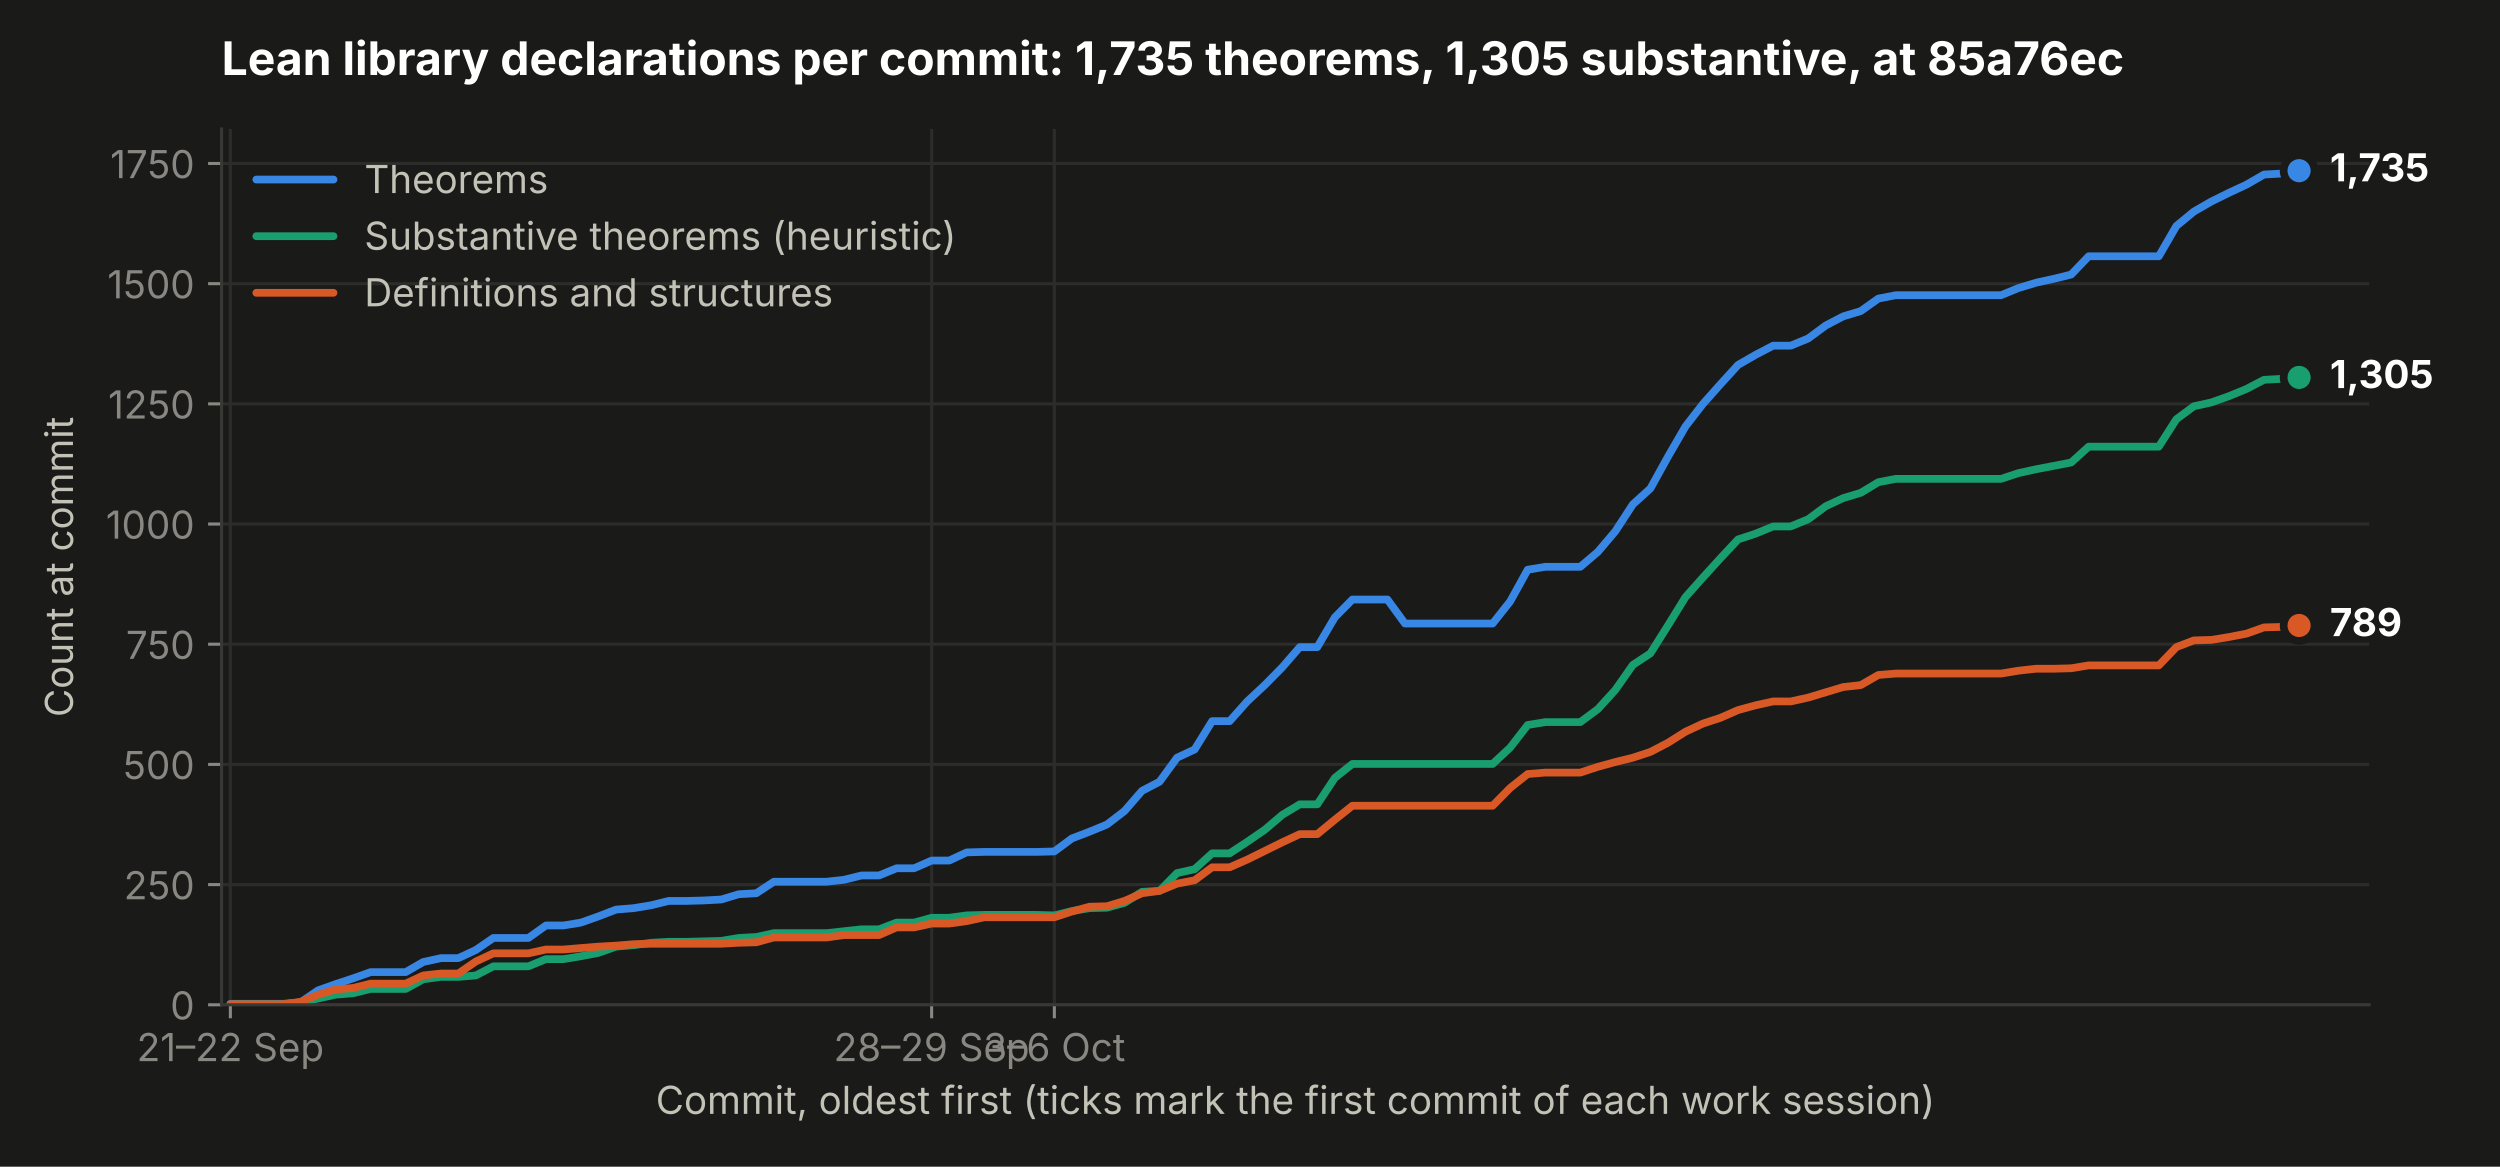
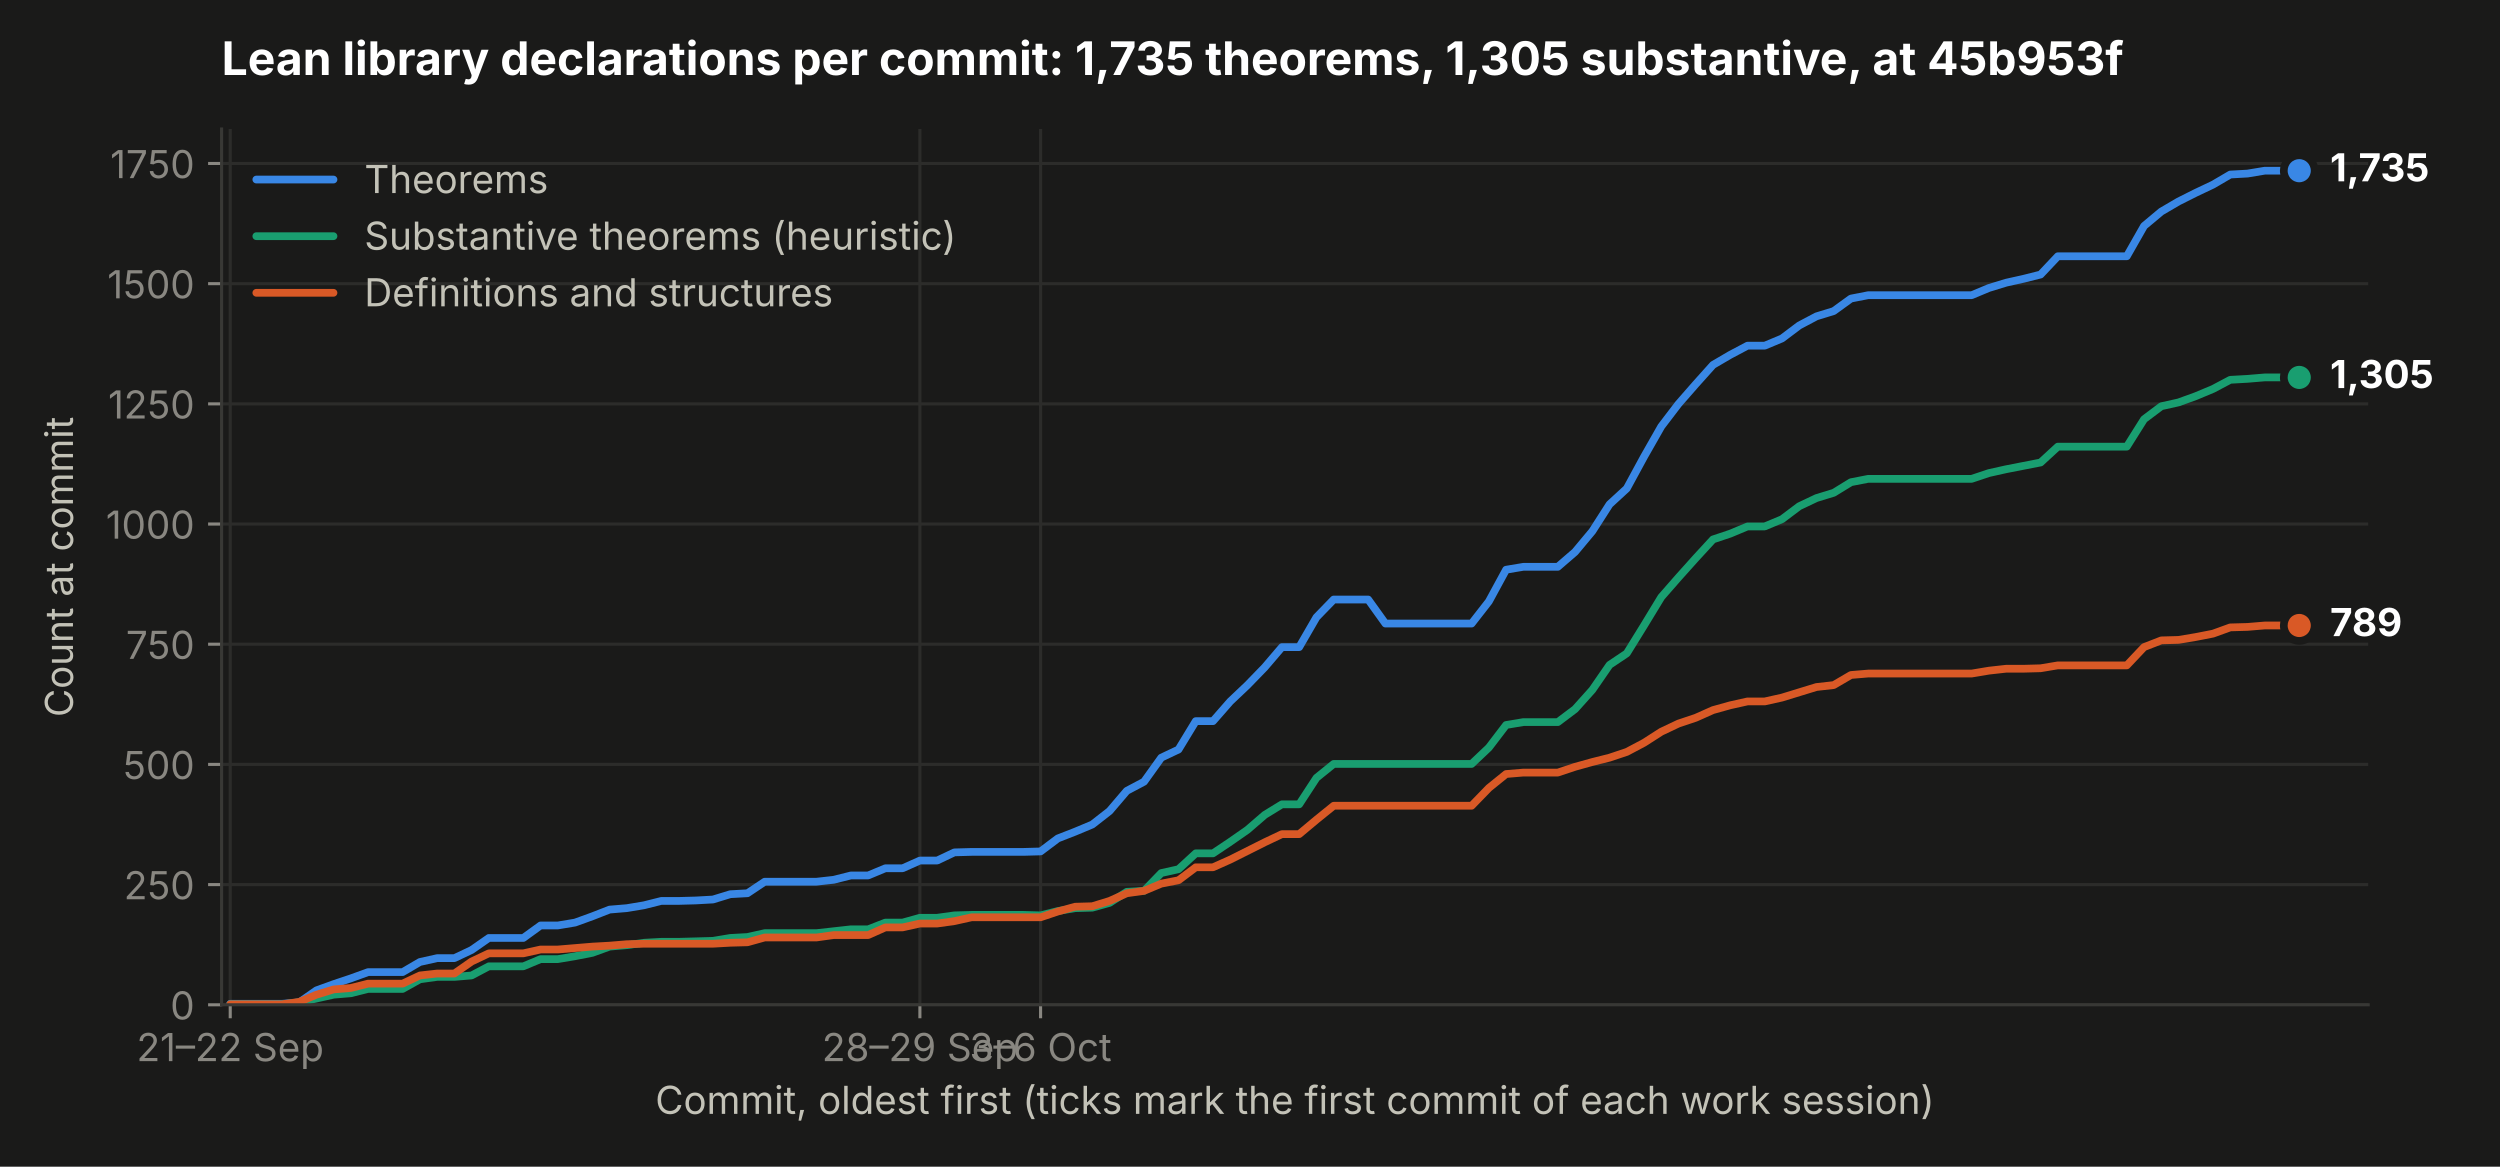
<svg xmlns="http://www.w3.org/2000/svg" xmlns:xlink="http://www.w3.org/1999/xlink" width="648pt" height="302.4pt" viewBox="0 0 648 302.4" version="1.1">
  <defs>
    <style type="text/css">*{stroke-linejoin: round; stroke-linecap: butt}</style>
  </defs>
  <g id="figure_1">
    <g id="patch_1">
      <path d="M 0 302.4 L 648 302.4 L 648 0 L 0 0 z " style="fill: #1a1a19" />
    </g>
    <g id="axes_1">
      <g id="patch_2">
-         <path d="M 57.44 260.44 L 614.098 260.44 L 614.098 33.44 L 57.44 33.44 z " style="fill: #1a1a19" />
+         <path d="M 57.44 260.44 L 613.835 260.44 L 613.835 33.44 L 57.44 33.44 z " style="fill: #1a1a19" />
      </g>
      <g id="matplotlib.axis_1">
        <g id="xtick_1">
          <g id="line2d_1">
-             <path d="M 59.712 260.44 L 59.712 33.44 " clip-path="url(#p579449c803)" style="fill: none; stroke: #2c2c2a; stroke-width: 0.8; stroke-linecap: square" />
+             <path d="M 59.675 260.44 L 59.675 33.44 " clip-path="url(#p186a2ca321)" style="fill: none; stroke: #2c2c2a; stroke-width: 0.8; stroke-linecap: square" />
          </g>
          <g id="line2d_2">
            <defs>
              <path id="m02e6627c96" d="M 0 0 L 0 3.5 " style="stroke: #898781; stroke-width: 0.8" />
            </defs>
            <g>
-               <use xlink:href="#m02e6627c96" x="59.712" y="260.44" style="fill: #898781; stroke: #898781; stroke-width: 0.8" />
+               <use xlink:href="#m02e6627c96" x="59.675" y="260.44" style="fill: #898781; stroke: #898781; stroke-width: 0.8" />
            </g>
          </g>
          <g id="text_1">
-             <text style="font-size: 10px; font-family: 'Inter', 'Helvetica Neue', 'Arial', 'DejaVu Sans', sans-serif; text-anchor: middle; fill: #898781" x="59.712" y="275.038" transform="rotate(-0 59.71207 275.0384)">21–22 Sep</text>
+             <text style="font-size: 10px; font-family: 'Inter', 'Helvetica Neue', 'Arial', 'DejaVu Sans', sans-serif; text-anchor: middle; fill: #898781" x="59.675" y="275.038" transform="rotate(-0 59.67452 275.0384)">21–22 Sep</text>
          </g>
        </g>
        <g id="xtick_2">
          <g id="line2d_3">
-             <path d="M 241.478 260.44 L 241.478 33.44 " clip-path="url(#p579449c803)" style="fill: none; stroke: #2c2c2a; stroke-width: 0.8; stroke-linecap: square" />
+             <path d="M 238.436 260.44 L 238.436 33.44 " clip-path="url(#p186a2ca321)" style="fill: none; stroke: #2c2c2a; stroke-width: 0.8; stroke-linecap: square" />
          </g>
          <g id="line2d_4">
            <g>
-               <use xlink:href="#m02e6627c96" x="241.478" y="260.44" style="fill: #898781; stroke: #898781; stroke-width: 0.8" />
+               <use xlink:href="#m02e6627c96" x="238.436" y="260.44" style="fill: #898781; stroke: #898781; stroke-width: 0.8" />
            </g>
          </g>
          <g id="text_2">
-             <text style="font-size: 10px; font-family: 'Inter', 'Helvetica Neue', 'Arial', 'DejaVu Sans', sans-serif; text-anchor: middle; fill: #898781" x="241.478" y="275.038" transform="rotate(-0 241.4781 275.0384)">28–29 Sep</text>
+             <text style="font-size: 10px; font-family: 'Inter', 'Helvetica Neue', 'Arial', 'DejaVu Sans', sans-serif; text-anchor: middle; fill: #898781" x="238.436" y="275.038" transform="rotate(-0 238.4359 275.0384)">28–29 Sep</text>
          </g>
        </g>
        <g id="xtick_3">
          <g id="line2d_5">
-             <path d="M 273.287 260.44 L 273.287 33.44 " clip-path="url(#p579449c803)" style="fill: none; stroke: #2c2c2a; stroke-width: 0.8; stroke-linecap: square" />
+             <path d="M 269.719 260.44 L 269.719 33.44 " clip-path="url(#p186a2ca321)" style="fill: none; stroke: #2c2c2a; stroke-width: 0.8; stroke-linecap: square" />
          </g>
          <g id="line2d_6">
            <g>
-               <use xlink:href="#m02e6627c96" x="273.287" y="260.44" style="fill: #898781; stroke: #898781; stroke-width: 0.8" />
+               <use xlink:href="#m02e6627c96" x="269.719" y="260.44" style="fill: #898781; stroke: #898781; stroke-width: 0.8" />
            </g>
          </g>
          <g id="text_3">
-             <text style="font-size: 10px; font-family: 'Inter', 'Helvetica Neue', 'Arial', 'DejaVu Sans', sans-serif; text-anchor: middle; fill: #898781" x="273.287" y="275.038" transform="rotate(-0 273.2871 275.0384)">3–6 Oct</text>
+             <text style="font-size: 10px; font-family: 'Inter', 'Helvetica Neue', 'Arial', 'DejaVu Sans', sans-serif; text-anchor: middle; fill: #898781" x="269.719" y="275.038" transform="rotate(-0 269.7192 275.0384)">3–6 Oct</text>
          </g>
        </g>
        <g id="text_4">
-           <text style="font-size: 10px; font-family: 'Inter', 'Helvetica Neue', 'Arial', 'DejaVu Sans', sans-serif; text-anchor: middle; fill: #c3c2b7" x="335.769" y="288.717" transform="rotate(-0 335.7692 288.7166)">Commit, oldest first (ticks mark the first commit of each work session)</text>
+           <text style="font-size: 10px; font-family: 'Inter', 'Helvetica Neue', 'Arial', 'DejaVu Sans', sans-serif; text-anchor: middle; fill: #c3c2b7" x="335.637" y="288.717" transform="rotate(-0 335.6375 288.7166)">Commit, oldest first (ticks mark the first commit of each work session)</text>
        </g>
      </g>
      <g id="matplotlib.axis_2">
        <g id="ytick_1">
          <g id="line2d_7">
-             <path d="M 57.44 260.44 L 614.098 260.44 " clip-path="url(#p579449c803)" style="fill: none; stroke: #2c2c2a; stroke-width: 0.8; stroke-linecap: square" />
+             <path d="M 57.44 260.44 L 613.835 260.44 " clip-path="url(#p186a2ca321)" style="fill: none; stroke: #2c2c2a; stroke-width: 0.8; stroke-linecap: square" />
          </g>
          <g id="line2d_8">
            <defs>
              <path id="mba09e6026b" d="M 0 0 L -3.5 0 " style="stroke: #898781; stroke-width: 0.8" />
            </defs>
            <g>
              <use xlink:href="#mba09e6026b" x="57.44" y="260.44" style="fill: #898781; stroke: #898781; stroke-width: 0.8" />
            </g>
          </g>
          <g id="text_5">
            <text style="font-size: 10px; font-family: 'Inter', 'Helvetica Neue', 'Arial', 'DejaVu Sans', sans-serif; text-anchor: end; fill: #898781" x="50.44" y="264.239" transform="rotate(-0 50.44 264.2392)">0</text>
          </g>
        </g>
        <g id="ytick_2">
          <g id="line2d_9">
-             <path d="M 57.44 229.288 L 614.098 229.288 " clip-path="url(#p579449c803)" style="fill: none; stroke: #2c2c2a; stroke-width: 0.8; stroke-linecap: square" />
+             <path d="M 57.44 229.288 L 613.835 229.288 " clip-path="url(#p186a2ca321)" style="fill: none; stroke: #2c2c2a; stroke-width: 0.8; stroke-linecap: square" />
          </g>
          <g id="line2d_10">
            <g>
              <use xlink:href="#mba09e6026b" x="57.44" y="229.288" style="fill: #898781; stroke: #898781; stroke-width: 0.8" />
            </g>
          </g>
          <g id="text_6">
            <text style="font-size: 10px; font-family: 'Inter', 'Helvetica Neue', 'Arial', 'DejaVu Sans', sans-serif; text-anchor: end; fill: #898781" x="50.44" y="233.087" transform="rotate(-0 50.44 233.087)">250</text>
          </g>
        </g>
        <g id="ytick_3">
          <g id="line2d_11">
-             <path d="M 57.44 198.136 L 614.098 198.136 " clip-path="url(#p579449c803)" style="fill: none; stroke: #2c2c2a; stroke-width: 0.8; stroke-linecap: square" />
+             <path d="M 57.44 198.136 L 613.835 198.136 " clip-path="url(#p186a2ca321)" style="fill: none; stroke: #2c2c2a; stroke-width: 0.8; stroke-linecap: square" />
          </g>
          <g id="line2d_12">
            <g>
              <use xlink:href="#mba09e6026b" x="57.44" y="198.136" style="fill: #898781; stroke: #898781; stroke-width: 0.8" />
            </g>
          </g>
          <g id="text_7">
            <text style="font-size: 10px; font-family: 'Inter', 'Helvetica Neue', 'Arial', 'DejaVu Sans', sans-serif; text-anchor: end; fill: #898781" x="50.44" y="201.935" transform="rotate(-0 50.44 201.9348)">500</text>
          </g>
        </g>
        <g id="ytick_4">
          <g id="line2d_13">
-             <path d="M 57.44 166.983 L 614.098 166.983 " clip-path="url(#p579449c803)" style="fill: none; stroke: #2c2c2a; stroke-width: 0.8; stroke-linecap: square" />
+             <path d="M 57.44 166.983 L 613.835 166.983 " clip-path="url(#p186a2ca321)" style="fill: none; stroke: #2c2c2a; stroke-width: 0.8; stroke-linecap: square" />
          </g>
          <g id="line2d_14">
            <g>
              <use xlink:href="#mba09e6026b" x="57.44" y="166.983" style="fill: #898781; stroke: #898781; stroke-width: 0.8" />
            </g>
          </g>
          <g id="text_8">
            <text style="font-size: 10px; font-family: 'Inter', 'Helvetica Neue', 'Arial', 'DejaVu Sans', sans-serif; text-anchor: end; fill: #898781" x="50.44" y="170.783" transform="rotate(-0 50.44 170.7826)">750</text>
          </g>
        </g>
        <g id="ytick_5">
          <g id="line2d_15">
-             <path d="M 57.44 135.831 L 614.098 135.831 " clip-path="url(#p579449c803)" style="fill: none; stroke: #2c2c2a; stroke-width: 0.8; stroke-linecap: square" />
+             <path d="M 57.44 135.831 L 613.835 135.831 " clip-path="url(#p186a2ca321)" style="fill: none; stroke: #2c2c2a; stroke-width: 0.8; stroke-linecap: square" />
          </g>
          <g id="line2d_16">
            <g>
              <use xlink:href="#mba09e6026b" x="57.44" y="135.831" style="fill: #898781; stroke: #898781; stroke-width: 0.8" />
            </g>
          </g>
          <g id="text_9">
            <text style="font-size: 10px; font-family: 'Inter', 'Helvetica Neue', 'Arial', 'DejaVu Sans', sans-serif; text-anchor: end; fill: #898781" x="50.44" y="139.63" transform="rotate(-0 50.44 139.6303)">1000</text>
          </g>
        </g>
        <g id="ytick_6">
          <g id="line2d_17">
-             <path d="M 57.44 104.679 L 614.098 104.679 " clip-path="url(#p579449c803)" style="fill: none; stroke: #2c2c2a; stroke-width: 0.8; stroke-linecap: square" />
+             <path d="M 57.44 104.679 L 613.835 104.679 " clip-path="url(#p186a2ca321)" style="fill: none; stroke: #2c2c2a; stroke-width: 0.8; stroke-linecap: square" />
          </g>
          <g id="line2d_18">
            <g>
              <use xlink:href="#mba09e6026b" x="57.44" y="104.679" style="fill: #898781; stroke: #898781; stroke-width: 0.8" />
            </g>
          </g>
          <g id="text_10">
            <text style="font-size: 10px; font-family: 'Inter', 'Helvetica Neue', 'Arial', 'DejaVu Sans', sans-serif; text-anchor: end; fill: #898781" x="50.44" y="108.478" transform="rotate(-0 50.44 108.4781)">1250</text>
          </g>
        </g>
        <g id="ytick_7">
          <g id="line2d_19">
-             <path d="M 57.44 73.527 L 614.098 73.527 " clip-path="url(#p579449c803)" style="fill: none; stroke: #2c2c2a; stroke-width: 0.8; stroke-linecap: square" />
+             <path d="M 57.44 73.527 L 613.835 73.527 " clip-path="url(#p186a2ca321)" style="fill: none; stroke: #2c2c2a; stroke-width: 0.8; stroke-linecap: square" />
          </g>
          <g id="line2d_20">
            <g>
              <use xlink:href="#mba09e6026b" x="57.44" y="73.527" style="fill: #898781; stroke: #898781; stroke-width: 0.8" />
            </g>
          </g>
          <g id="text_11">
            <text style="font-size: 10px; font-family: 'Inter', 'Helvetica Neue', 'Arial', 'DejaVu Sans', sans-serif; text-anchor: end; fill: #898781" x="50.44" y="77.326" transform="rotate(-0 50.44 77.3259)">1500</text>
          </g>
        </g>
        <g id="ytick_8">
          <g id="line2d_21">
-             <path d="M 57.44 42.374 L 614.098 42.374 " clip-path="url(#p579449c803)" style="fill: none; stroke: #2c2c2a; stroke-width: 0.8; stroke-linecap: square" />
+             <path d="M 57.44 42.374 L 613.835 42.374 " clip-path="url(#p186a2ca321)" style="fill: none; stroke: #2c2c2a; stroke-width: 0.8; stroke-linecap: square" />
          </g>
          <g id="line2d_22">
            <g>
              <use xlink:href="#mba09e6026b" x="57.44" y="42.374" style="fill: #898781; stroke: #898781; stroke-width: 0.8" />
            </g>
          </g>
          <g id="text_12">
            <text style="font-size: 10px; font-family: 'Inter', 'Helvetica Neue', 'Arial', 'DejaVu Sans', sans-serif; text-anchor: end; fill: #898781" x="50.44" y="46.174" transform="rotate(-0 50.44 46.17368)">1750</text>
          </g>
        </g>
        <g id="text_13">
          <text style="font-size: 10px; font-family: 'Inter', 'Helvetica Neue', 'Arial', 'DejaVu Sans', sans-serif; text-anchor: middle; fill: #c3c2b7" x="18.91" y="146.94" transform="rotate(-90 18.91031 146.94)">Count at commit</text>
        </g>
      </g>
      <g id="line2d_23">
-         <path d="M 59.712 260.191 L 64.256 260.191 L 68.8 260.191 L 73.345 260.191 L 77.889 259.817 L 82.433 256.702 L 86.977 255.082 L 91.521 253.587 L 96.065 251.967 L 100.609 251.967 L 105.154 251.967 L 109.698 249.35 L 114.242 248.353 L 118.786 248.353 L 123.33 246.235 L 127.874 243.119 L 132.418 243.119 L 136.963 243.119 L 141.507 239.88 L 146.051 239.88 L 150.595 239.132 L 155.139 237.512 L 159.683 235.767 L 164.228 235.394 L 168.772 234.646 L 173.316 233.524 L 177.86 233.524 L 182.404 233.4 L 186.948 233.151 L 191.492 231.78 L 196.037 231.531 L 200.581 228.54 L 205.125 228.54 L 209.669 228.54 L 214.213 228.54 L 218.757 228.042 L 223.301 226.92 L 227.846 226.92 L 232.39 225.051 L 236.934 225.051 L 241.478 223.057 L 246.022 223.057 L 250.566 220.939 L 255.111 220.814 L 259.655 220.814 L 264.199 220.814 L 268.743 220.814 L 273.287 220.69 L 277.831 217.325 L 282.375 215.581 L 286.92 213.712 L 291.464 210.223 L 296.008 204.989 L 300.552 202.621 L 305.096 196.391 L 309.64 194.273 L 314.184 186.921 L 318.729 186.921 L 323.273 181.812 L 327.817 177.575 L 332.361 172.965 L 336.905 167.731 L 341.449 167.731 L 345.994 160.005 L 350.538 155.395 L 355.082 155.395 L 359.626 155.395 L 364.17 161.625 L 368.714 161.625 L 373.258 161.625 L 377.803 161.625 L 382.347 161.625 L 386.891 161.625 L 391.435 155.893 L 395.979 147.669 L 400.523 146.921 L 405.067 146.921 L 409.612 146.921 L 414.156 143.058 L 418.7 137.7 L 423.244 130.722 L 427.788 126.61 L 432.332 118.386 L 436.877 110.536 L 441.421 104.679 L 445.965 99.57 L 450.509 94.586 L 455.053 91.969 L 459.597 89.601 L 464.141 89.601 L 468.686 87.732 L 473.23 84.368 L 477.774 82 L 482.318 80.629 L 486.862 77.39 L 491.406 76.517 L 495.95 76.517 L 500.495 76.517 L 505.039 76.517 L 509.583 76.517 L 514.127 76.517 L 518.671 76.517 L 523.215 74.648 L 527.76 73.277 L 532.304 72.281 L 536.848 71.159 L 541.392 66.424 L 545.936 66.424 L 550.48 66.424 L 555.024 66.424 L 559.569 66.424 L 564.113 58.574 L 568.657 54.835 L 573.201 52.219 L 577.745 49.976 L 582.289 47.857 L 586.833 45.24 L 591.378 44.991 L 595.922 44.244 " clip-path="url(#p579449c803)" style="fill: none; stroke: #3987e5; stroke-width: 2; stroke-linecap: round" />
+         <path d="M 59.675 260.191 L 64.144 260.191 L 68.613 260.191 L 73.082 260.191 L 77.551 259.817 L 82.02 256.702 L 86.489 255.082 L 90.958 253.587 L 95.427 251.967 L 99.896 251.967 L 104.365 251.967 L 108.834 249.35 L 113.303 248.353 L 117.772 248.353 L 122.241 246.235 L 126.71 243.119 L 131.179 243.119 L 135.648 243.119 L 140.117 239.88 L 144.586 239.88 L 149.055 239.132 L 153.524 237.512 L 157.993 235.767 L 162.462 235.394 L 166.931 234.646 L 171.4 233.524 L 175.869 233.524 L 180.338 233.4 L 184.808 233.151 L 189.277 231.78 L 193.746 231.531 L 198.215 228.54 L 202.684 228.54 L 207.153 228.54 L 211.622 228.54 L 216.091 228.042 L 220.56 226.92 L 225.029 226.92 L 229.498 225.051 L 233.967 225.051 L 238.436 223.057 L 242.905 223.057 L 247.374 220.939 L 251.843 220.814 L 256.312 220.814 L 260.781 220.814 L 265.25 220.814 L 269.719 220.69 L 274.188 217.325 L 278.657 215.581 L 283.126 213.712 L 287.595 210.223 L 292.064 204.989 L 296.533 202.621 L 301.002 196.391 L 305.471 194.273 L 309.941 186.921 L 314.41 186.921 L 318.879 181.812 L 323.348 177.575 L 327.817 172.965 L 332.286 167.731 L 336.755 167.731 L 341.224 160.005 L 345.693 155.395 L 350.162 155.395 L 354.631 155.395 L 359.1 161.625 L 363.569 161.625 L 368.038 161.625 L 372.507 161.625 L 376.976 161.625 L 381.445 161.625 L 385.914 155.893 L 390.383 147.669 L 394.852 146.921 L 399.321 146.921 L 403.79 146.921 L 408.259 143.058 L 412.728 137.7 L 417.197 130.722 L 421.666 126.61 L 426.135 118.386 L 430.604 110.536 L 435.074 104.679 L 439.543 99.57 L 444.012 94.586 L 448.481 91.969 L 452.95 89.601 L 457.419 89.601 L 461.888 87.732 L 466.357 84.368 L 470.826 82 L 475.295 80.629 L 479.764 77.39 L 484.233 76.517 L 488.702 76.517 L 493.171 76.517 L 497.64 76.517 L 502.109 76.517 L 506.578 76.517 L 511.047 76.517 L 515.516 74.648 L 519.985 73.277 L 524.454 72.281 L 528.923 71.159 L 533.392 66.424 L 537.861 66.424 L 542.33 66.424 L 546.799 66.424 L 551.268 66.424 L 555.737 58.574 L 560.207 54.835 L 564.676 52.219 L 569.145 49.976 L 573.614 47.857 L 578.083 45.24 L 582.552 44.991 L 587.021 44.244 L 591.49 44.244 L 595.959 44.244 " clip-path="url(#p186a2ca321)" style="fill: none; stroke: #3987e5; stroke-width: 2; stroke-linecap: round" />
      </g>
      <g id="line2d_24">
        <defs>
          <path id="mac1dc9c99d" d="M 0 4 C 1.061 4 2.078 3.579 2.828 2.828 C 3.579 2.078 4 1.061 4 0 C 4 -1.061 3.579 -2.078 2.828 -2.828 C 2.078 -3.579 1.061 -4 0 -4 C -1.061 -4 -2.078 -3.579 -2.828 -2.828 C -3.579 -2.078 -4 -1.061 -4 0 C -4 1.061 -3.579 2.078 -2.828 2.828 C -2.078 3.579 -1.061 4 0 4 z " style="stroke: #1a1a19; stroke-width: 2" />
        </defs>
-         <g clip-path="url(#p579449c803)">
-           <use xlink:href="#mac1dc9c99d" x="595.922" y="44.244" style="fill: #3987e5; stroke: #1a1a19; stroke-width: 2" />
+         <g clip-path="url(#p186a2ca321)">
+           <use xlink:href="#mac1dc9c99d" x="595.959" y="44.244" style="fill: #3987e5; stroke: #1a1a19; stroke-width: 2" />
        </g>
      </g>
      <g id="line2d_25">
-         <path d="M 59.712 260.315 L 64.256 260.315 L 68.8 260.315 L 73.345 260.315 L 77.889 259.817 L 82.433 258.82 L 86.977 257.823 L 91.521 257.449 L 96.065 256.328 L 100.609 256.328 L 105.154 256.328 L 109.698 253.836 L 114.242 253.213 L 118.786 253.213 L 123.33 252.839 L 127.874 250.471 L 132.418 250.471 L 136.963 250.471 L 141.507 248.602 L 146.051 248.602 L 150.595 247.855 L 155.139 246.982 L 159.683 245.362 L 164.228 244.988 L 168.772 244.365 L 173.316 244.116 L 177.86 244.116 L 182.404 243.992 L 186.948 243.867 L 191.492 243.119 L 196.037 242.87 L 200.581 241.873 L 205.125 241.873 L 209.669 241.873 L 214.213 241.873 L 218.757 241.375 L 223.301 240.876 L 227.846 240.876 L 232.39 239.132 L 236.934 239.132 L 241.478 237.886 L 246.022 237.886 L 250.566 237.263 L 255.111 237.138 L 259.655 237.138 L 264.199 237.138 L 268.743 237.138 L 273.287 237.263 L 277.831 236.141 L 282.375 235.394 L 286.92 235.269 L 291.464 234.023 L 296.008 231.157 L 300.552 230.908 L 305.096 226.297 L 309.64 225.3 L 314.184 221.188 L 318.729 221.188 L 323.273 218.198 L 327.817 215.082 L 332.361 211.219 L 336.905 208.478 L 341.449 208.478 L 345.994 201.625 L 350.538 198.011 L 355.082 198.011 L 359.626 198.011 L 364.17 198.011 L 368.714 198.011 L 373.258 198.011 L 377.803 198.011 L 382.347 198.011 L 386.891 198.011 L 391.435 193.774 L 395.979 187.918 L 400.523 187.17 L 405.067 187.17 L 409.612 187.17 L 414.156 183.806 L 418.7 178.821 L 423.244 172.342 L 427.788 169.351 L 432.332 162.124 L 436.877 154.772 L 441.421 149.663 L 445.965 144.678 L 450.509 139.819 L 455.053 138.323 L 459.597 136.454 L 464.141 136.454 L 468.686 134.585 L 473.23 131.221 L 477.774 129.102 L 482.318 127.732 L 486.862 124.99 L 491.406 124.118 L 495.95 124.118 L 500.495 124.118 L 505.039 124.118 L 509.583 124.118 L 514.127 124.118 L 518.671 124.118 L 523.215 122.623 L 527.76 121.626 L 532.304 120.753 L 536.848 119.881 L 541.392 115.769 L 545.936 115.769 L 550.48 115.769 L 555.024 115.769 L 559.569 115.769 L 564.113 108.666 L 568.657 105.302 L 573.201 104.305 L 577.745 102.685 L 582.289 100.816 L 586.833 98.448 L 591.378 98.199 L 595.922 97.825 " clip-path="url(#p579449c803)" style="fill: none; stroke: #199e70; stroke-width: 2; stroke-linecap: round" />
+         <path d="M 59.675 260.315 L 64.144 260.315 L 68.613 260.315 L 73.082 260.315 L 77.551 259.817 L 82.02 258.82 L 86.489 257.823 L 90.958 257.449 L 95.427 256.328 L 99.896 256.328 L 104.365 256.328 L 108.834 253.836 L 113.303 253.213 L 117.772 253.213 L 122.241 252.839 L 126.71 250.471 L 131.179 250.471 L 135.648 250.471 L 140.117 248.602 L 144.586 248.602 L 149.055 247.855 L 153.524 246.982 L 157.993 245.362 L 162.462 244.988 L 166.931 244.365 L 171.4 244.116 L 175.869 244.116 L 180.338 243.992 L 184.808 243.867 L 189.277 243.119 L 193.746 242.87 L 198.215 241.873 L 202.684 241.873 L 207.153 241.873 L 211.622 241.873 L 216.091 241.375 L 220.56 240.876 L 225.029 240.876 L 229.498 239.132 L 233.967 239.132 L 238.436 237.886 L 242.905 237.886 L 247.374 237.263 L 251.843 237.138 L 256.312 237.138 L 260.781 237.138 L 265.25 237.138 L 269.719 237.263 L 274.188 236.141 L 278.657 235.394 L 283.126 235.269 L 287.595 234.023 L 292.064 231.157 L 296.533 230.908 L 301.002 226.297 L 305.471 225.3 L 309.941 221.188 L 314.41 221.188 L 318.879 218.198 L 323.348 215.082 L 327.817 211.219 L 332.286 208.478 L 336.755 208.478 L 341.224 201.625 L 345.693 198.011 L 350.162 198.011 L 354.631 198.011 L 359.1 198.011 L 363.569 198.011 L 368.038 198.011 L 372.507 198.011 L 376.976 198.011 L 381.445 198.011 L 385.914 193.774 L 390.383 187.918 L 394.852 187.17 L 399.321 187.17 L 403.79 187.17 L 408.259 183.806 L 412.728 178.821 L 417.197 172.342 L 421.666 169.351 L 426.135 162.124 L 430.604 154.772 L 435.074 149.663 L 439.543 144.678 L 444.012 139.819 L 448.481 138.323 L 452.95 136.454 L 457.419 136.454 L 461.888 134.585 L 466.357 131.221 L 470.826 129.102 L 475.295 127.732 L 479.764 124.99 L 484.233 124.118 L 488.702 124.118 L 493.171 124.118 L 497.64 124.118 L 502.109 124.118 L 506.578 124.118 L 511.047 124.118 L 515.516 122.623 L 519.985 121.626 L 524.454 120.753 L 528.923 119.881 L 533.392 115.769 L 537.861 115.769 L 542.33 115.769 L 546.799 115.769 L 551.268 115.769 L 555.737 108.666 L 560.207 105.302 L 564.676 104.305 L 569.145 102.685 L 573.614 100.816 L 578.083 98.448 L 582.552 98.199 L 587.021 97.825 L 591.49 97.825 L 595.959 97.825 " clip-path="url(#p186a2ca321)" style="fill: none; stroke: #199e70; stroke-width: 2; stroke-linecap: round" />
      </g>
      <g id="line2d_26">
        <defs>
          <path id="m722327b75b" d="M 0 4 C 1.061 4 2.078 3.579 2.828 2.828 C 3.579 2.078 4 1.061 4 0 C 4 -1.061 3.579 -2.078 2.828 -2.828 C 2.078 -3.579 1.061 -4 0 -4 C -1.061 -4 -2.078 -3.579 -2.828 -2.828 C -3.579 -2.078 -4 -1.061 -4 0 C -4 1.061 -3.579 2.078 -2.828 2.828 C -2.078 3.579 -1.061 4 0 4 z " style="stroke: #1a1a19; stroke-width: 2" />
        </defs>
-         <g clip-path="url(#p579449c803)">
-           <use xlink:href="#m722327b75b" x="595.922" y="97.825" style="fill: #199e70; stroke: #1a1a19; stroke-width: 2" />
+         <g clip-path="url(#p186a2ca321)">
+           <use xlink:href="#m722327b75b" x="595.959" y="97.825" style="fill: #199e70; stroke: #1a1a19; stroke-width: 2" />
        </g>
      </g>
      <g id="line2d_27">
-         <path d="M 59.712 260.315 L 64.256 260.315 L 68.8 260.315 L 73.345 260.315 L 77.889 259.692 L 82.433 257.823 L 86.977 256.453 L 91.521 256.079 L 96.065 254.957 L 100.609 254.957 L 105.154 254.957 L 109.698 252.839 L 114.242 252.34 L 118.786 252.34 L 123.33 249.225 L 127.874 247.107 L 132.418 247.107 L 136.963 247.107 L 141.507 246.11 L 146.051 246.11 L 150.595 245.736 L 155.139 245.362 L 159.683 245.113 L 164.228 244.739 L 168.772 244.615 L 173.316 244.615 L 177.86 244.615 L 182.404 244.615 L 186.948 244.615 L 191.492 244.365 L 196.037 244.241 L 200.581 242.995 L 205.125 242.995 L 209.669 242.995 L 214.213 242.995 L 218.757 242.372 L 223.301 242.372 L 227.846 242.372 L 232.39 240.378 L 236.934 240.378 L 241.478 239.381 L 246.022 239.381 L 250.566 238.758 L 255.111 237.761 L 259.655 237.761 L 264.199 237.761 L 268.743 237.761 L 273.287 237.761 L 277.831 236.266 L 282.375 235.02 L 286.92 234.895 L 291.464 233.524 L 296.008 231.531 L 300.552 230.908 L 305.096 229.039 L 309.64 228.166 L 314.184 224.802 L 318.729 224.802 L 323.273 222.808 L 327.817 220.565 L 332.361 218.322 L 336.905 216.204 L 341.449 216.204 L 345.994 212.466 L 350.538 208.852 L 355.082 208.852 L 359.626 208.852 L 364.17 208.852 L 368.714 208.852 L 373.258 208.852 L 377.803 208.852 L 382.347 208.852 L 386.891 208.852 L 391.435 204.241 L 395.979 200.628 L 400.523 200.254 L 405.067 200.254 L 409.612 200.254 L 414.156 198.759 L 418.7 197.513 L 423.244 196.391 L 427.788 194.896 L 432.332 192.528 L 436.877 189.662 L 441.421 187.544 L 445.965 186.048 L 450.509 184.055 L 455.053 182.809 L 459.597 181.812 L 464.141 181.812 L 468.686 180.815 L 473.23 179.444 L 477.774 178.074 L 482.318 177.575 L 486.862 174.958 L 491.406 174.584 L 495.95 174.584 L 500.495 174.584 L 505.039 174.584 L 509.583 174.584 L 514.127 174.584 L 518.671 174.584 L 523.215 173.837 L 527.76 173.338 L 532.304 173.338 L 536.848 173.214 L 541.392 172.466 L 545.936 172.466 L 550.48 172.466 L 555.024 172.466 L 559.569 172.466 L 564.113 167.731 L 568.657 165.986 L 573.201 165.862 L 577.745 165.114 L 582.289 164.242 L 586.833 162.622 L 591.378 162.497 L 595.922 162.124 " clip-path="url(#p579449c803)" style="fill: none; stroke: #d95926; stroke-width: 2; stroke-linecap: round" />
+         <path d="M 59.675 260.315 L 64.144 260.315 L 68.613 260.315 L 73.082 260.315 L 77.551 259.692 L 82.02 257.823 L 86.489 256.453 L 90.958 256.079 L 95.427 254.957 L 99.896 254.957 L 104.365 254.957 L 108.834 252.839 L 113.303 252.34 L 117.772 252.34 L 122.241 249.225 L 126.71 247.107 L 131.179 247.107 L 135.648 247.107 L 140.117 246.11 L 144.586 246.11 L 149.055 245.736 L 153.524 245.362 L 157.993 245.113 L 162.462 244.739 L 166.931 244.615 L 171.4 244.615 L 175.869 244.615 L 180.338 244.615 L 184.808 244.615 L 189.277 244.365 L 193.746 244.241 L 198.215 242.995 L 202.684 242.995 L 207.153 242.995 L 211.622 242.995 L 216.091 242.372 L 220.56 242.372 L 225.029 242.372 L 229.498 240.378 L 233.967 240.378 L 238.436 239.381 L 242.905 239.381 L 247.374 238.758 L 251.843 237.761 L 256.312 237.761 L 260.781 237.761 L 265.25 237.761 L 269.719 237.761 L 274.188 236.266 L 278.657 235.02 L 283.126 234.895 L 287.595 233.524 L 292.064 231.531 L 296.533 230.908 L 301.002 229.039 L 305.471 228.166 L 309.941 224.802 L 314.41 224.802 L 318.879 222.808 L 323.348 220.565 L 327.817 218.322 L 332.286 216.204 L 336.755 216.204 L 341.224 212.466 L 345.693 208.852 L 350.162 208.852 L 354.631 208.852 L 359.1 208.852 L 363.569 208.852 L 368.038 208.852 L 372.507 208.852 L 376.976 208.852 L 381.445 208.852 L 385.914 204.241 L 390.383 200.628 L 394.852 200.254 L 399.321 200.254 L 403.79 200.254 L 408.259 198.759 L 412.728 197.513 L 417.197 196.391 L 421.666 194.896 L 426.135 192.528 L 430.604 189.662 L 435.074 187.544 L 439.543 186.048 L 444.012 184.055 L 448.481 182.809 L 452.95 181.812 L 457.419 181.812 L 461.888 180.815 L 466.357 179.444 L 470.826 178.074 L 475.295 177.575 L 479.764 174.958 L 484.233 174.584 L 488.702 174.584 L 493.171 174.584 L 497.64 174.584 L 502.109 174.584 L 506.578 174.584 L 511.047 174.584 L 515.516 173.837 L 519.985 173.338 L 524.454 173.338 L 528.923 173.214 L 533.392 172.466 L 537.861 172.466 L 542.33 172.466 L 546.799 172.466 L 551.268 172.466 L 555.737 167.731 L 560.207 165.986 L 564.676 165.862 L 569.145 165.114 L 573.614 164.242 L 578.083 162.622 L 582.552 162.497 L 587.021 162.124 L 591.49 162.124 L 595.959 162.124 " clip-path="url(#p186a2ca321)" style="fill: none; stroke: #d95926; stroke-width: 2; stroke-linecap: round" />
      </g>
      <g id="line2d_28">
        <defs>
          <path id="mbab71778b5" d="M 0 4 C 1.061 4 2.078 3.579 2.828 2.828 C 3.579 2.078 4 1.061 4 0 C 4 -1.061 3.579 -2.078 2.828 -2.828 C 2.078 -3.579 1.061 -4 0 -4 C -1.061 -4 -2.078 -3.579 -2.828 -2.828 C -3.579 -2.078 -4 -1.061 -4 0 C -4 1.061 -3.579 2.078 -2.828 2.828 C -2.078 3.579 -1.061 4 0 4 z " style="stroke: #1a1a19; stroke-width: 2" />
        </defs>
-         <g clip-path="url(#p579449c803)">
-           <use xlink:href="#mbab71778b5" x="595.922" y="162.124" style="fill: #d95926; stroke: #1a1a19; stroke-width: 2" />
+         <g clip-path="url(#p186a2ca321)">
+           <use xlink:href="#mbab71778b5" x="595.959" y="162.124" style="fill: #d95926; stroke: #1a1a19; stroke-width: 2" />
        </g>
      </g>
      <g id="patch_3">
        <path d="M 57.44 260.44 L 57.44 33.44 " style="fill: none; stroke: #383835; stroke-width: 0.8; stroke-linejoin: miter; stroke-linecap: square" />
      </g>
      <g id="patch_4">
-         <path d="M 57.44 260.44 L 614.098 260.44 " style="fill: none; stroke: #383835; stroke-width: 0.8; stroke-linejoin: miter; stroke-linecap: square" />
+         <path d="M 57.44 260.44 L 613.835 260.44 " style="fill: none; stroke: #383835; stroke-width: 0.8; stroke-linejoin: miter; stroke-linecap: square" />
      </g>
      <g id="text_14">
-         <text style="font-weight: 700; font-size: 10px; font-family: 'Inter', 'Helvetica Neue', 'Arial', 'DejaVu Sans', sans-serif; text-anchor: start; fill: #ffffff" x="603.922" y="47.003" transform="rotate(-0 603.9218 47.00297)">1,735</text>
+         <text style="font-weight: 700; font-size: 10px; font-family: 'Inter', 'Helvetica Neue', 'Arial', 'DejaVu Sans', sans-serif; text-anchor: start; fill: #ffffff" x="603.959" y="47.003" transform="rotate(-0 603.9588 47.00297)">1,735</text>
      </g>
      <g id="text_15">
-         <text style="font-weight: 700; font-size: 10px; font-family: 'Inter', 'Helvetica Neue', 'Arial', 'DejaVu Sans', sans-serif; text-anchor: start; fill: #ffffff" x="603.922" y="100.585" transform="rotate(-0 603.9218 100.5848)">1,305</text>
+         <text style="font-weight: 700; font-size: 10px; font-family: 'Inter', 'Helvetica Neue', 'Arial', 'DejaVu Sans', sans-serif; text-anchor: start; fill: #ffffff" x="603.959" y="100.585" transform="rotate(-0 603.9588 100.5848)">1,305</text>
      </g>
      <g id="text_16">
-         <text style="font-weight: 700; font-size: 10px; font-family: 'Inter', 'Helvetica Neue', 'Arial', 'DejaVu Sans', sans-serif; text-anchor: start; fill: #ffffff" x="603.922" y="164.883" transform="rotate(-0 603.9218 164.883)">789</text>
+         <text style="font-weight: 700; font-size: 10px; font-family: 'Inter', 'Helvetica Neue', 'Arial', 'DejaVu Sans', sans-serif; text-anchor: start; fill: #ffffff" x="603.959" y="164.883" transform="rotate(-0 603.9588 164.883)">789</text>
      </g>
      <g id="text_17">
-         <text style="font-weight: 700; font-size: 12px; font-family: 'Inter', 'Helvetica Neue', 'Arial', 'DejaVu Sans', sans-serif; text-anchor: start; fill: #ffffff" x="57.44" y="19.44" transform="rotate(-0 57.44 19.44)">Lean library declarations per commit: 1,735 theorems, 1,305 substantive, at 85a76ec</text>
+         <text style="font-weight: 700; font-size: 12px; font-family: 'Inter', 'Helvetica Neue', 'Arial', 'DejaVu Sans', sans-serif; text-anchor: start; fill: #ffffff" x="57.44" y="19.44" transform="rotate(-0 57.44 19.44)">Lean library declarations per commit: 1,735 theorems, 1,305 substantive, at 45b953f</text>
      </g>
      <g id="legend_1">
        <g id="line2d_29">
          <path d="M 66.44 46.538 L 76.44 46.538 L 86.44 46.538 " style="fill: none; stroke: #3987e5; stroke-width: 2; stroke-linecap: round" />
        </g>
        <g id="text_18">
          <text style="font-size: 10px; font-family: 'Inter', 'Helvetica Neue', 'Arial', 'DejaVu Sans', sans-serif; text-anchor: start; fill: #c3c2b7" x="94.44" y="50.038" transform="rotate(-0 94.44 50.03844)">Theorems</text>
        </g>
        <g id="line2d_30">
          <path d="M 66.44 61.217 L 76.44 61.217 L 86.44 61.217 " style="fill: none; stroke: #199e70; stroke-width: 2; stroke-linecap: round" />
        </g>
        <g id="text_19">
          <text style="font-size: 10px; font-family: 'Inter', 'Helvetica Neue', 'Arial', 'DejaVu Sans', sans-serif; text-anchor: start; fill: #c3c2b7" x="94.44" y="64.717" transform="rotate(-0 94.44 64.71656)">Substantive theorems (heuristic)</text>
        </g>
        <g id="line2d_31">
          <path d="M 66.44 75.895 L 76.44 75.895 L 86.44 75.895 " style="fill: none; stroke: #d95926; stroke-width: 2; stroke-linecap: round" />
        </g>
        <g id="text_20">
          <text style="font-size: 10px; font-family: 'Inter', 'Helvetica Neue', 'Arial', 'DejaVu Sans', sans-serif; text-anchor: start; fill: #c3c2b7" x="94.44" y="79.395" transform="rotate(-0 94.44 79.39469)">Definitions and structures</text>
        </g>
      </g>
    </g>
  </g>
  <defs>
-     <clipPath id="p579449c803">
-       <rect x="57.44" y="33.44" width="556.658" height="227" />
+     <clipPath id="p186a2ca321">
+       <rect x="57.44" y="33.44" width="556.395" height="227" />
    </clipPath>
  </defs>
</svg>
